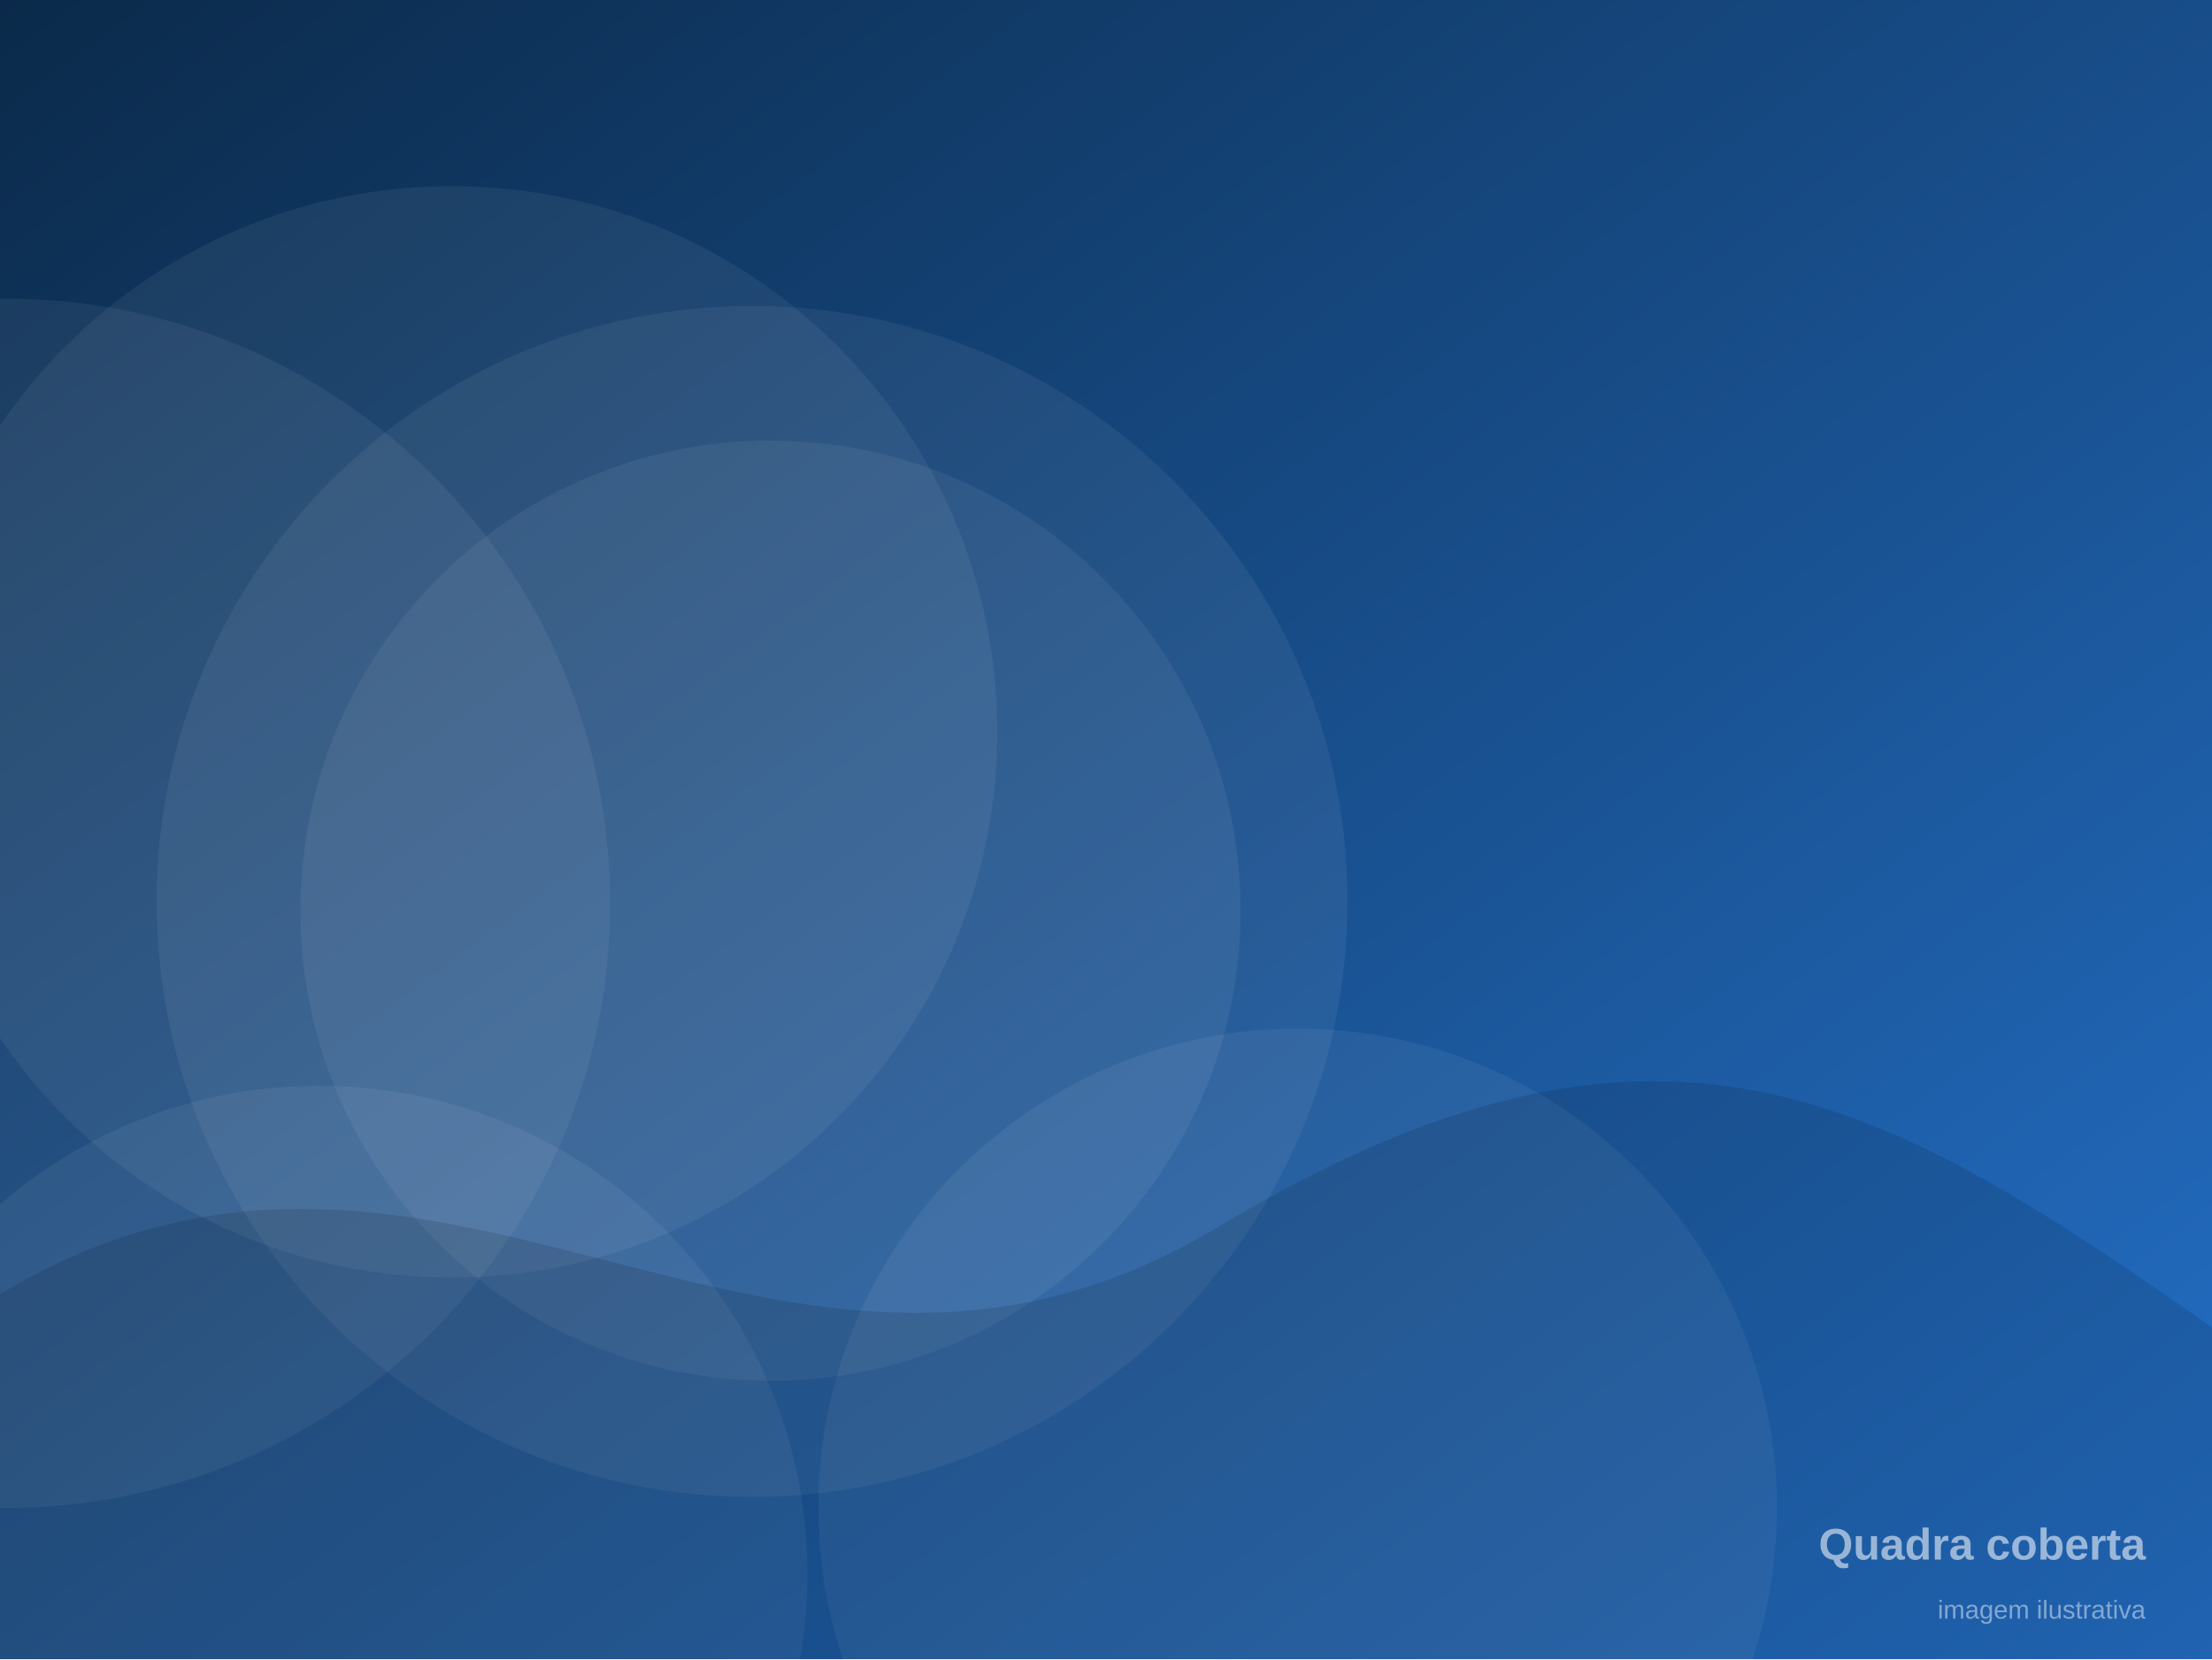
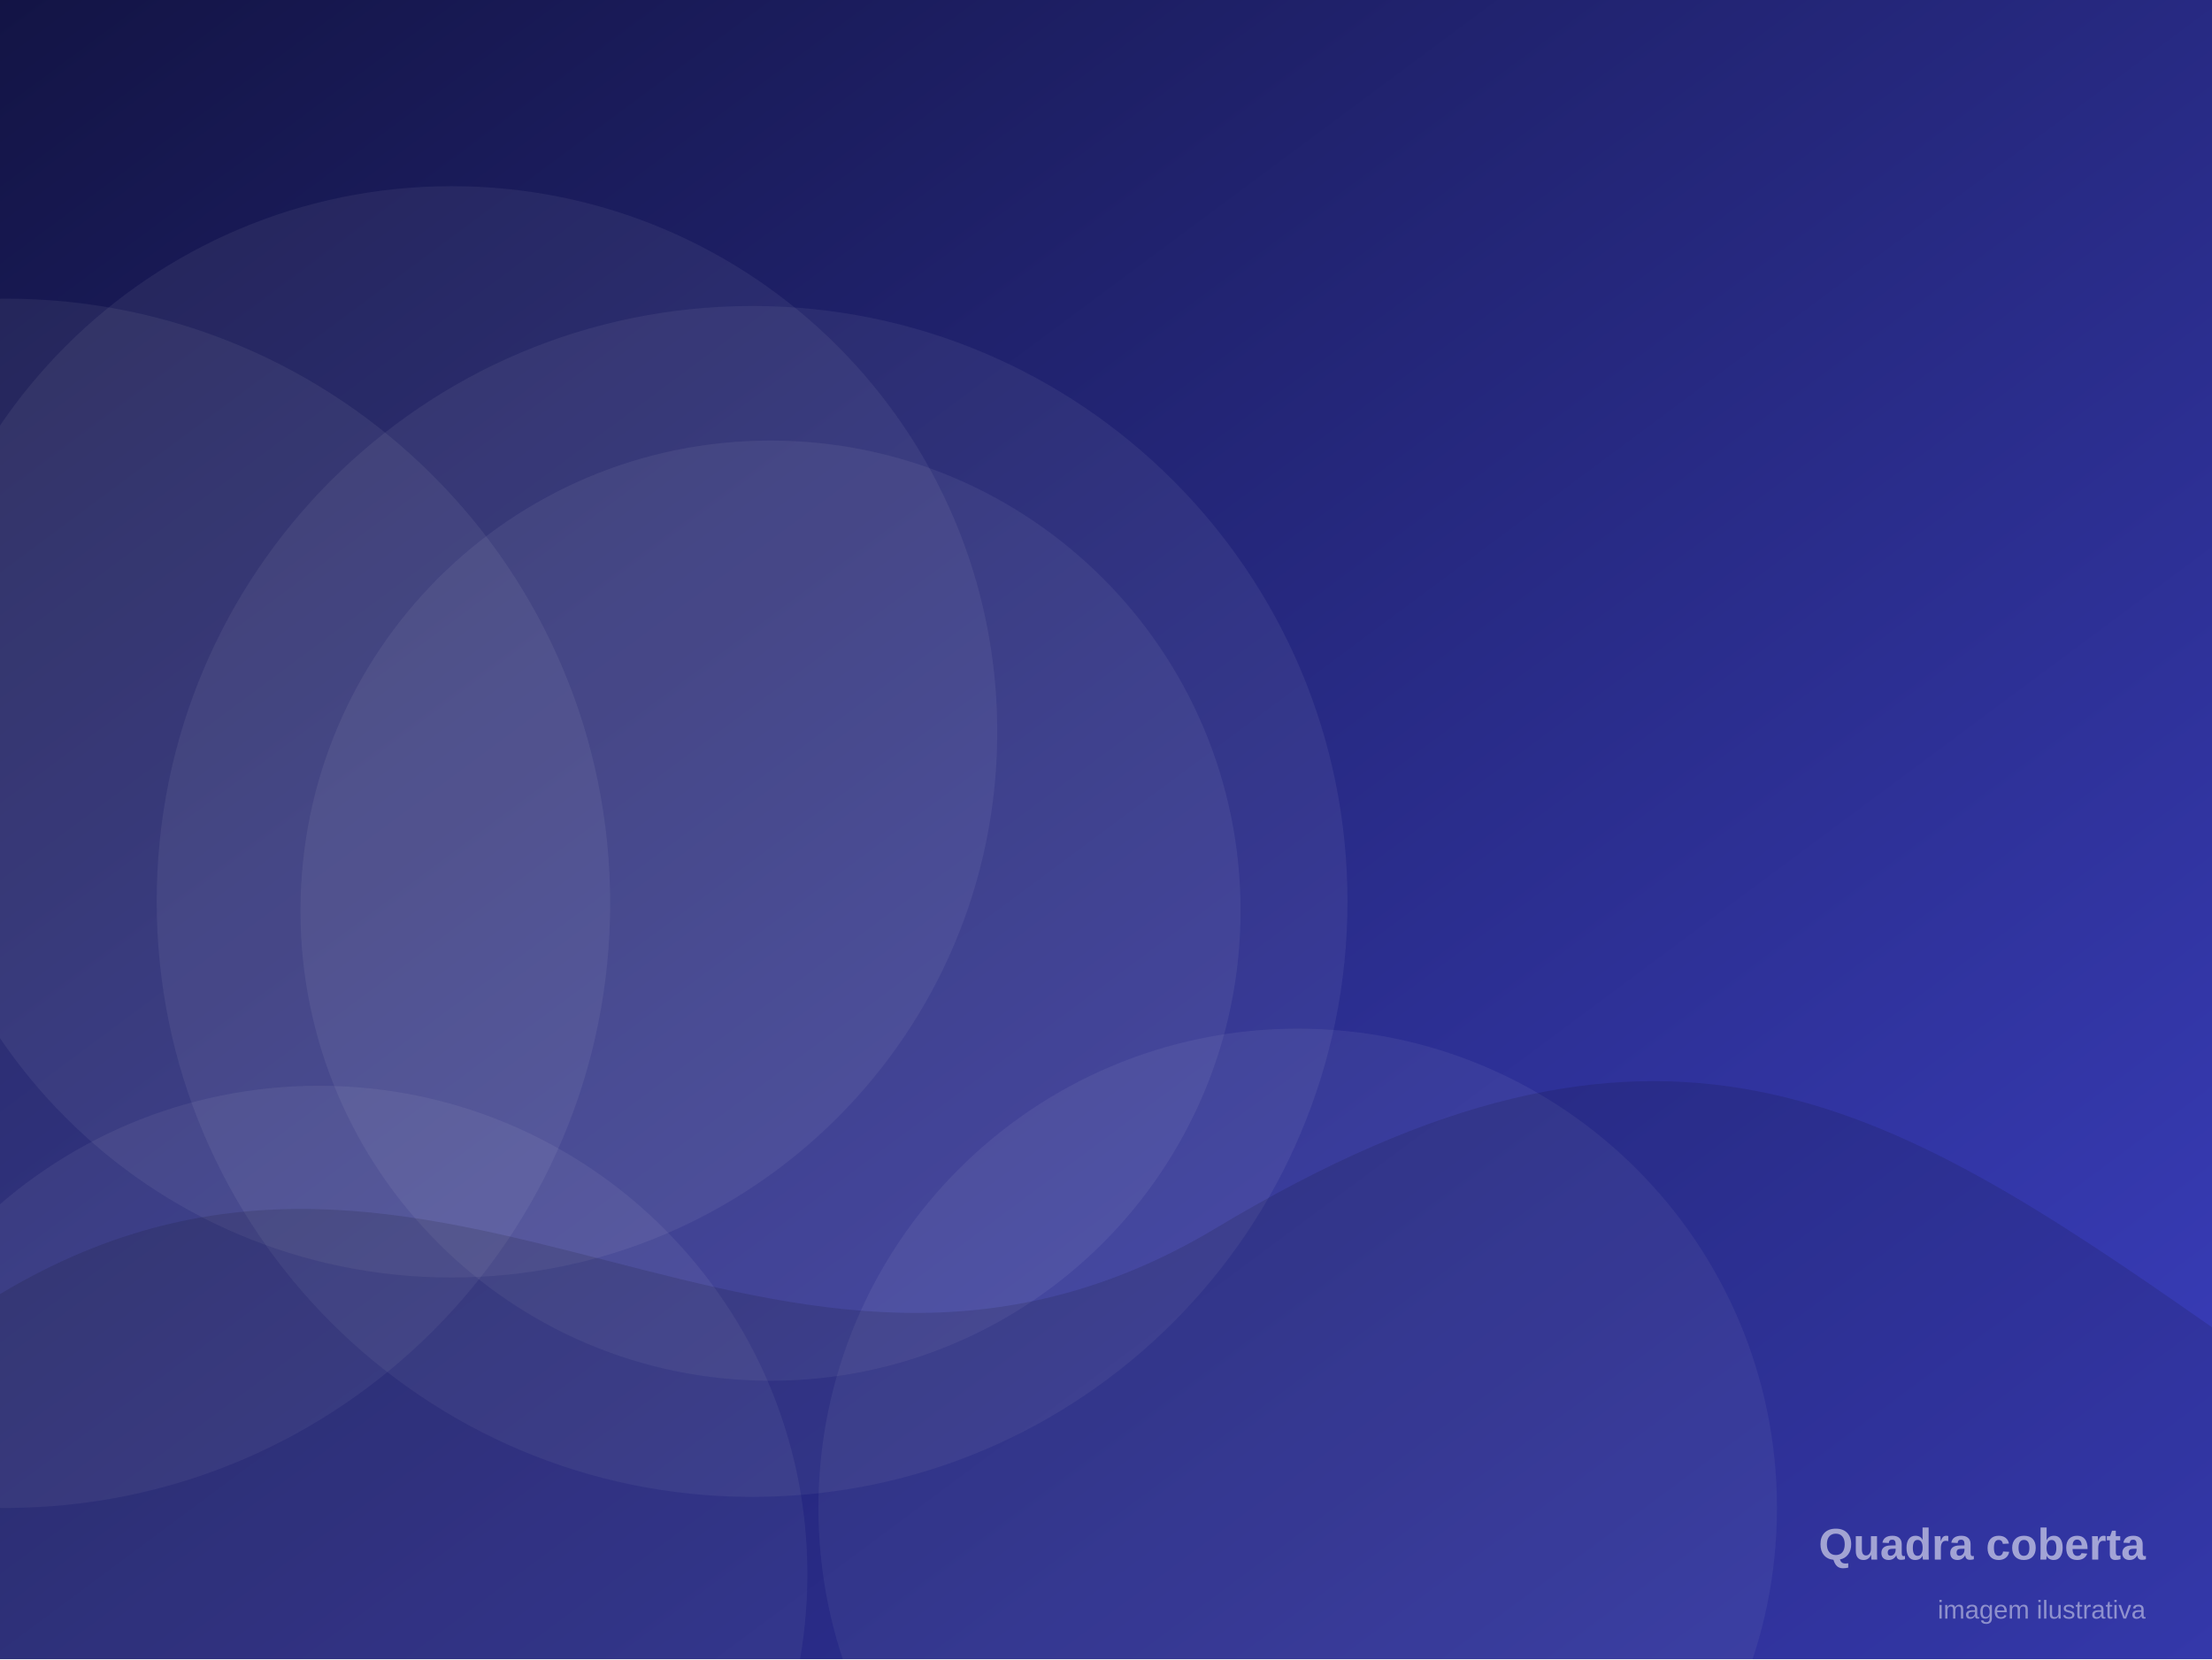
<svg xmlns="http://www.w3.org/2000/svg" width="1200" height="900" viewBox="0 0 1200 900" role="img" aria-label="Quadra coberta">
  <defs>
    <linearGradient id="g" x1="0" y1="0" x2="1" y2="1">
-       <stop offset="0" stop-color="#0b2a4a" />
-       <stop offset="1" stop-color="#2470c8" />
+       <stop offset="0" stop-color="#131445" />
+       <stop offset="1" stop-color="#3b3fc0" />
    </linearGradient>
  </defs>
  <rect width="1200" height="900" fill="url(#g)" />
  <circle cx="418" cy="494" r="255" fill="#ffffff" opacity="0.06" />
  <circle cx="3" cy="490" r="328" fill="#ffffff" opacity="0.06" />
  <circle cx="704" cy="818" r="260" fill="#ffffff" opacity="0.06" />
  <circle cx="173" cy="854" r="265" fill="#ffffff" opacity="0.06" />
  <circle cx="245" cy="397" r="296" fill="#ffffff" opacity="0.06" />
  <circle cx="408" cy="489" r="323" fill="#ffffff" opacity="0.06" />
  <path d="M0 702 C 240 558, 420 810, 660 666 S 1020 594, 1200 720 L 1200 900 L 0 900 Z" fill="#000" opacity="0.12" />
  <g font-family="Montserrat, Arial, sans-serif" text-anchor="end" fill="#ffffff">
    <text x="1164" y="846" font-size="24" font-weight="700" opacity="0.55">Quadra coberta</text>
    <text x="1164" y="878" font-size="14" opacity="0.45">imagem ilustrativa</text>
  </g>
</svg>
